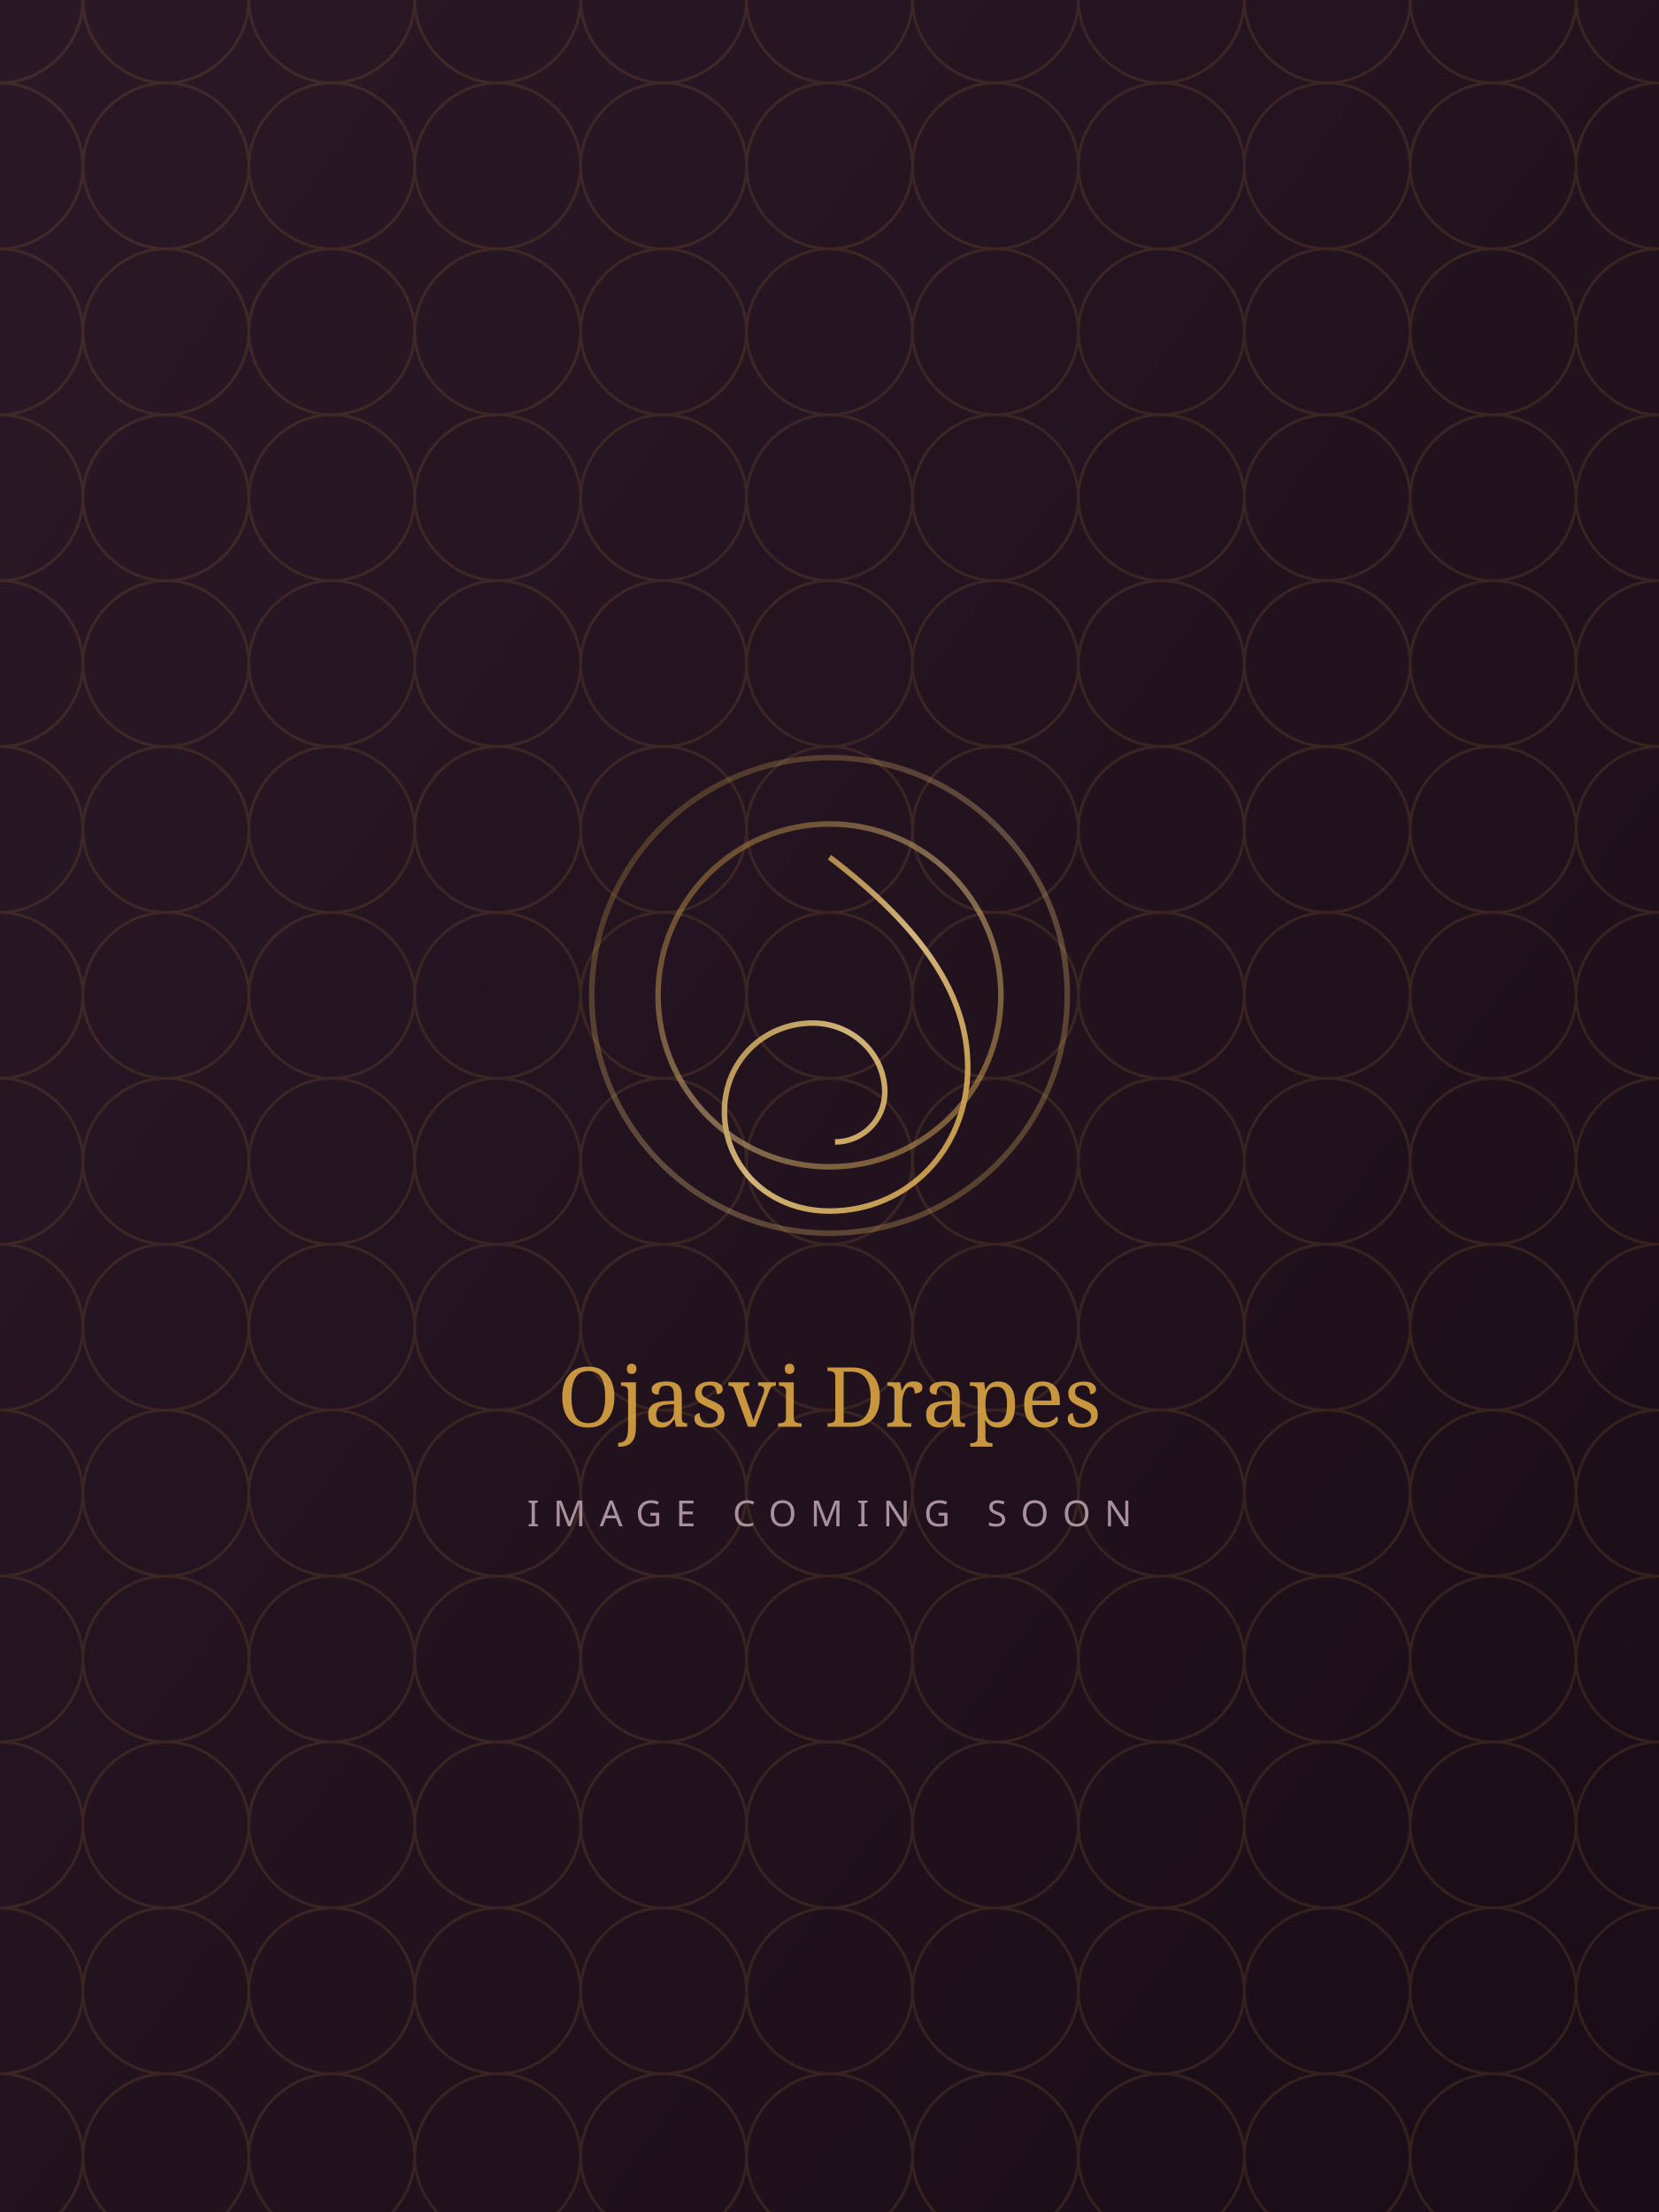
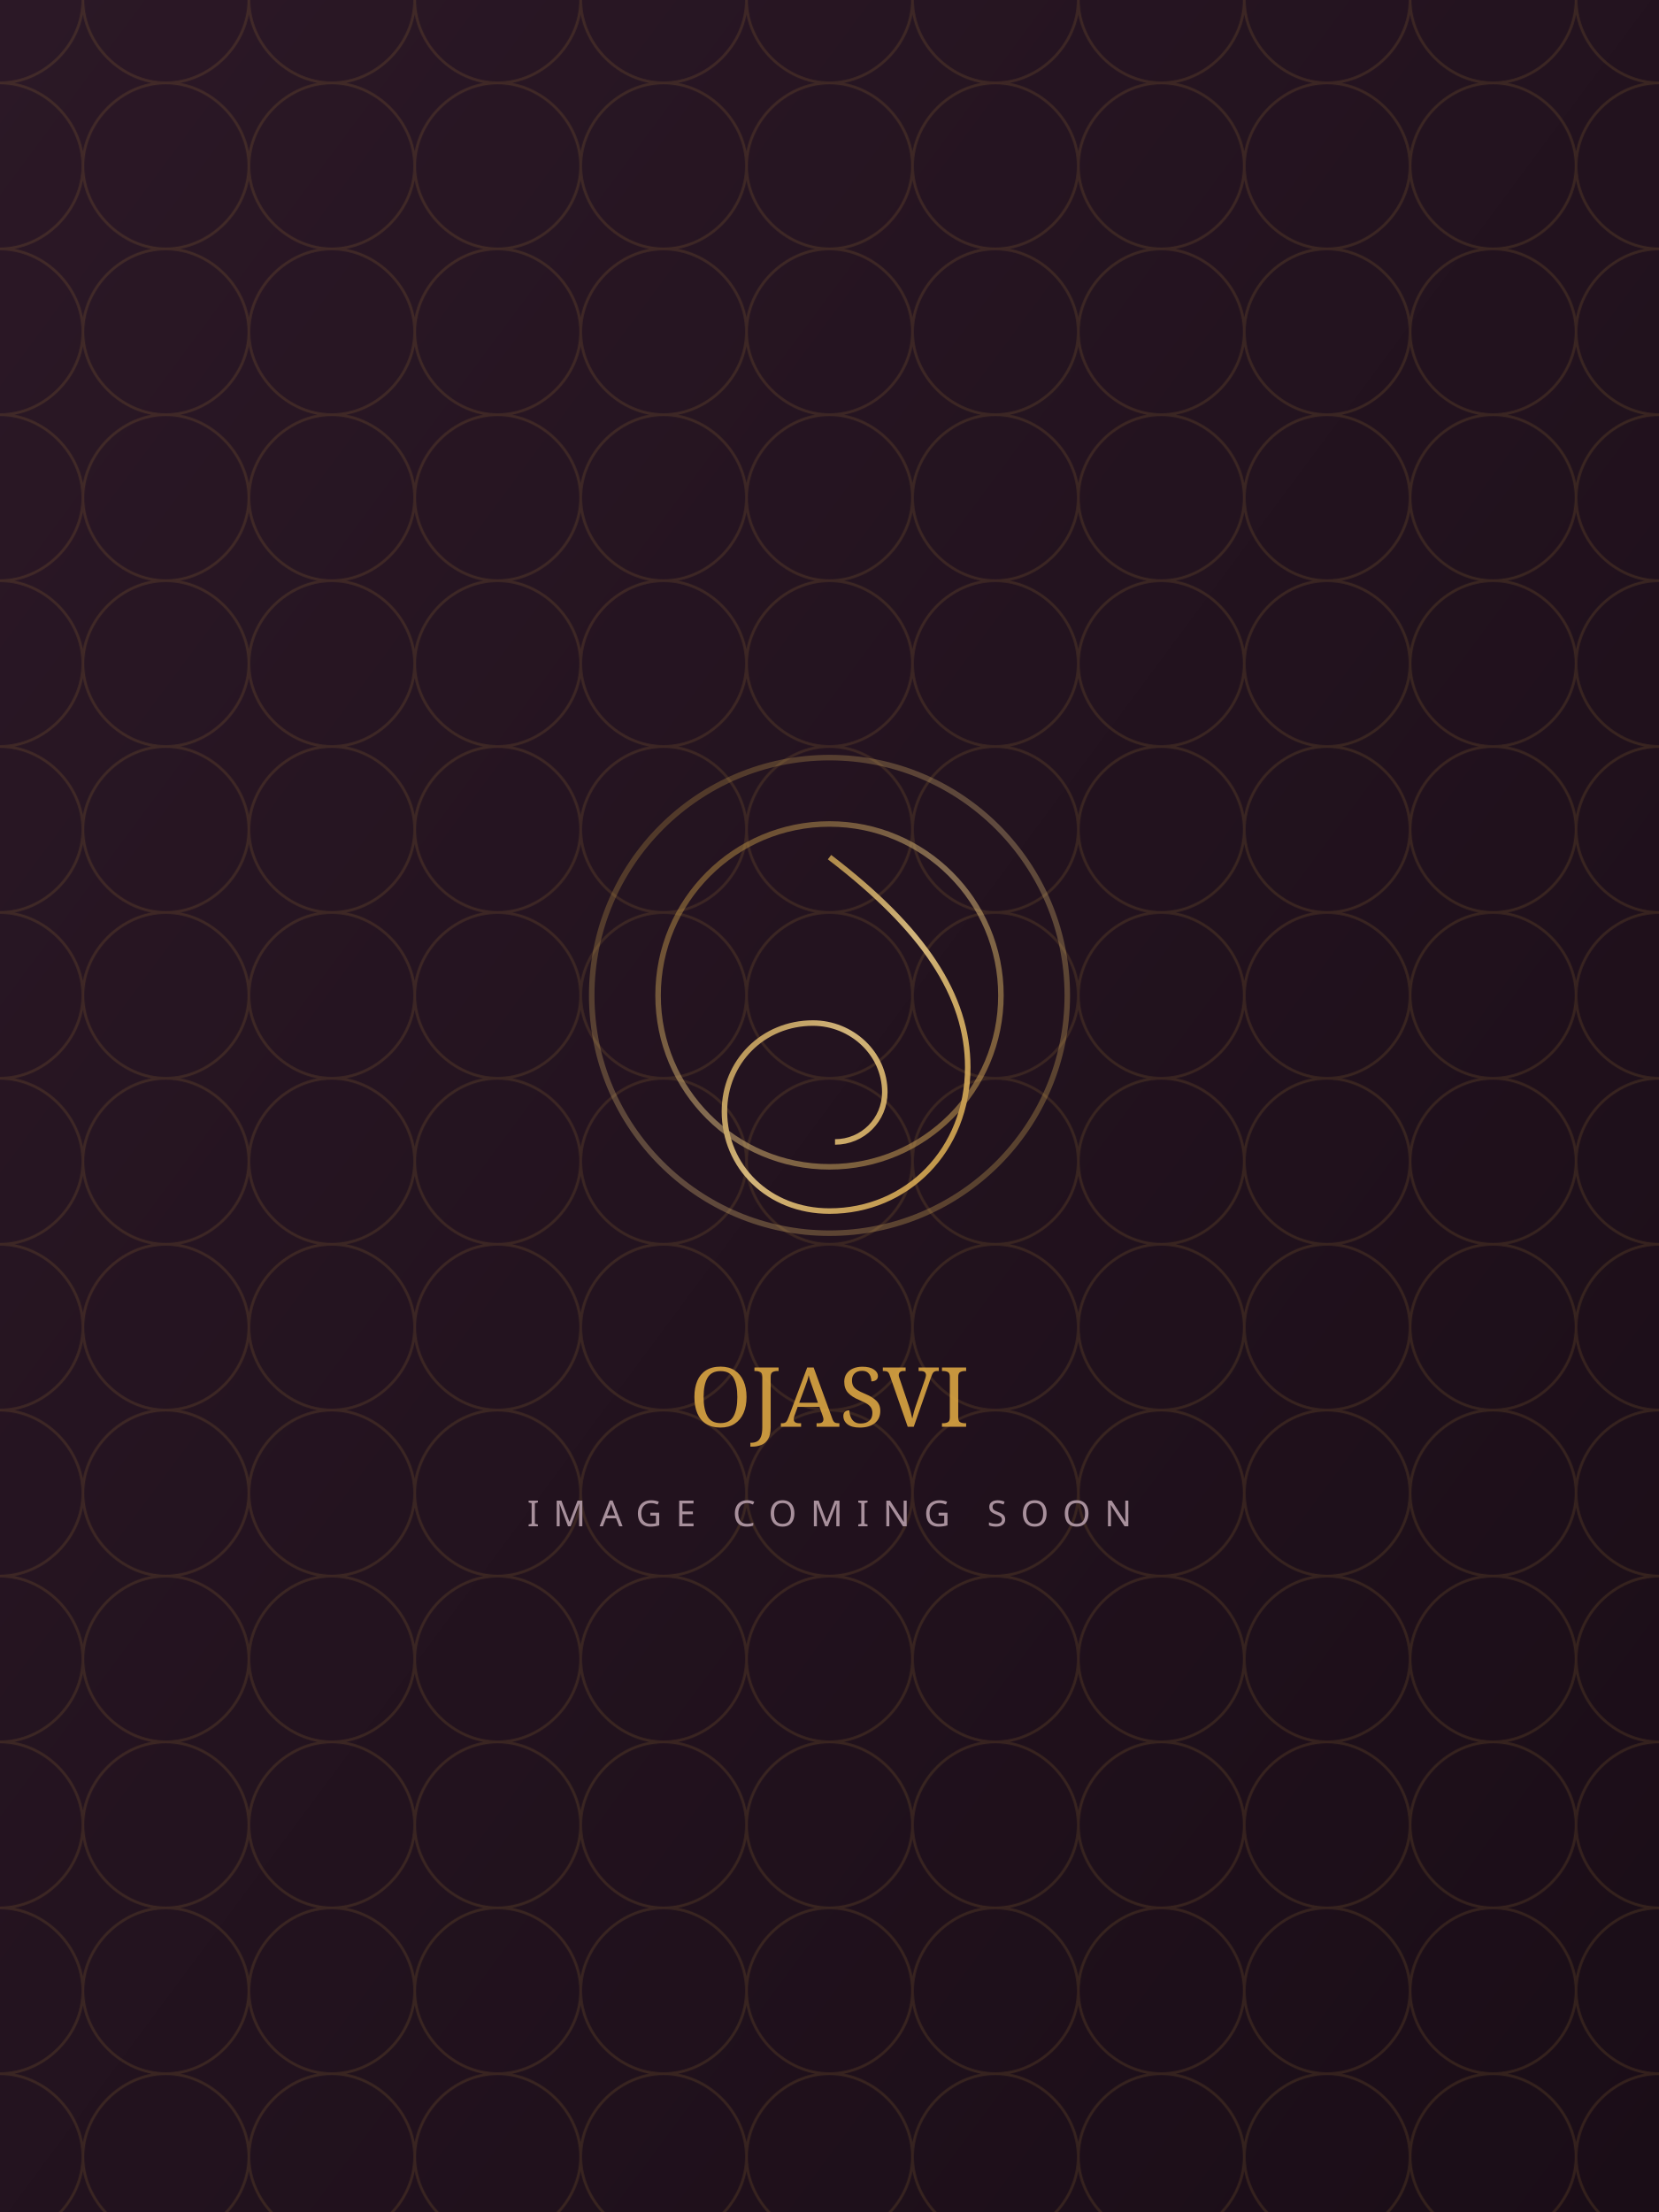
<svg xmlns="http://www.w3.org/2000/svg" viewBox="0 0 600 800" width="600" height="800" role="img" aria-label="Product image coming soon">
  <defs>
    <linearGradient id="odBg" x1="0" y1="0" x2="1" y2="1">
      <stop offset="0" stop-color="#2b1826" />
      <stop offset="1" stop-color="#1a0d17" />
    </linearGradient>
    <linearGradient id="odGold" x1="0" y1="0" x2="1" y2="1">
      <stop offset="0" stop-color="#a97a26" />
      <stop offset="0.5" stop-color="#f0d08a" />
      <stop offset="1" stop-color="#d9a441" />
    </linearGradient>
    <pattern id="odJali" width="60" height="60" patternUnits="userSpaceOnUse">
      <path d="M30 0 C30 16 44 30 60 30 C44 30 30 44 30 60 C30 44 16 30 0 30 C16 30 30 16 30 0Z" fill="none" stroke="#d9a441" stroke-opacity="0.13" stroke-width="1" />
    </pattern>
  </defs>
  <rect width="600" height="800" fill="url(#odBg)" />
  <rect width="600" height="800" fill="url(#odJali)" />
  <g transform="translate(300 360)" fill="none" stroke="url(#odGold)" stroke-width="2" opacity="0.85">
    <circle r="86" stroke-opacity="0.35" />
    <circle r="62" stroke-opacity="0.55" />
    <path d="M0-50 C34-24 50 0 50 26 C50 56 28 78 0 78 C-22 78 -38 62 -38 42 C-38 24 -24 10 -6 10 C8 10 20 21 20 35 C20 45 12 53 2 53" />
  </g>
  <text x="300" y="516" text-anchor="middle" font-family="Georgia, serif" font-size="30" fill="#d9a441" opacity="0.9">
-     Ojasvi Drapes
+     OJASVI
  </text>
  <text x="300" y="552" text-anchor="middle" font-family="system-ui, sans-serif" font-size="13" letter-spacing="5" fill="#a8909c">IMAGE COMING SOON</text>
</svg>
